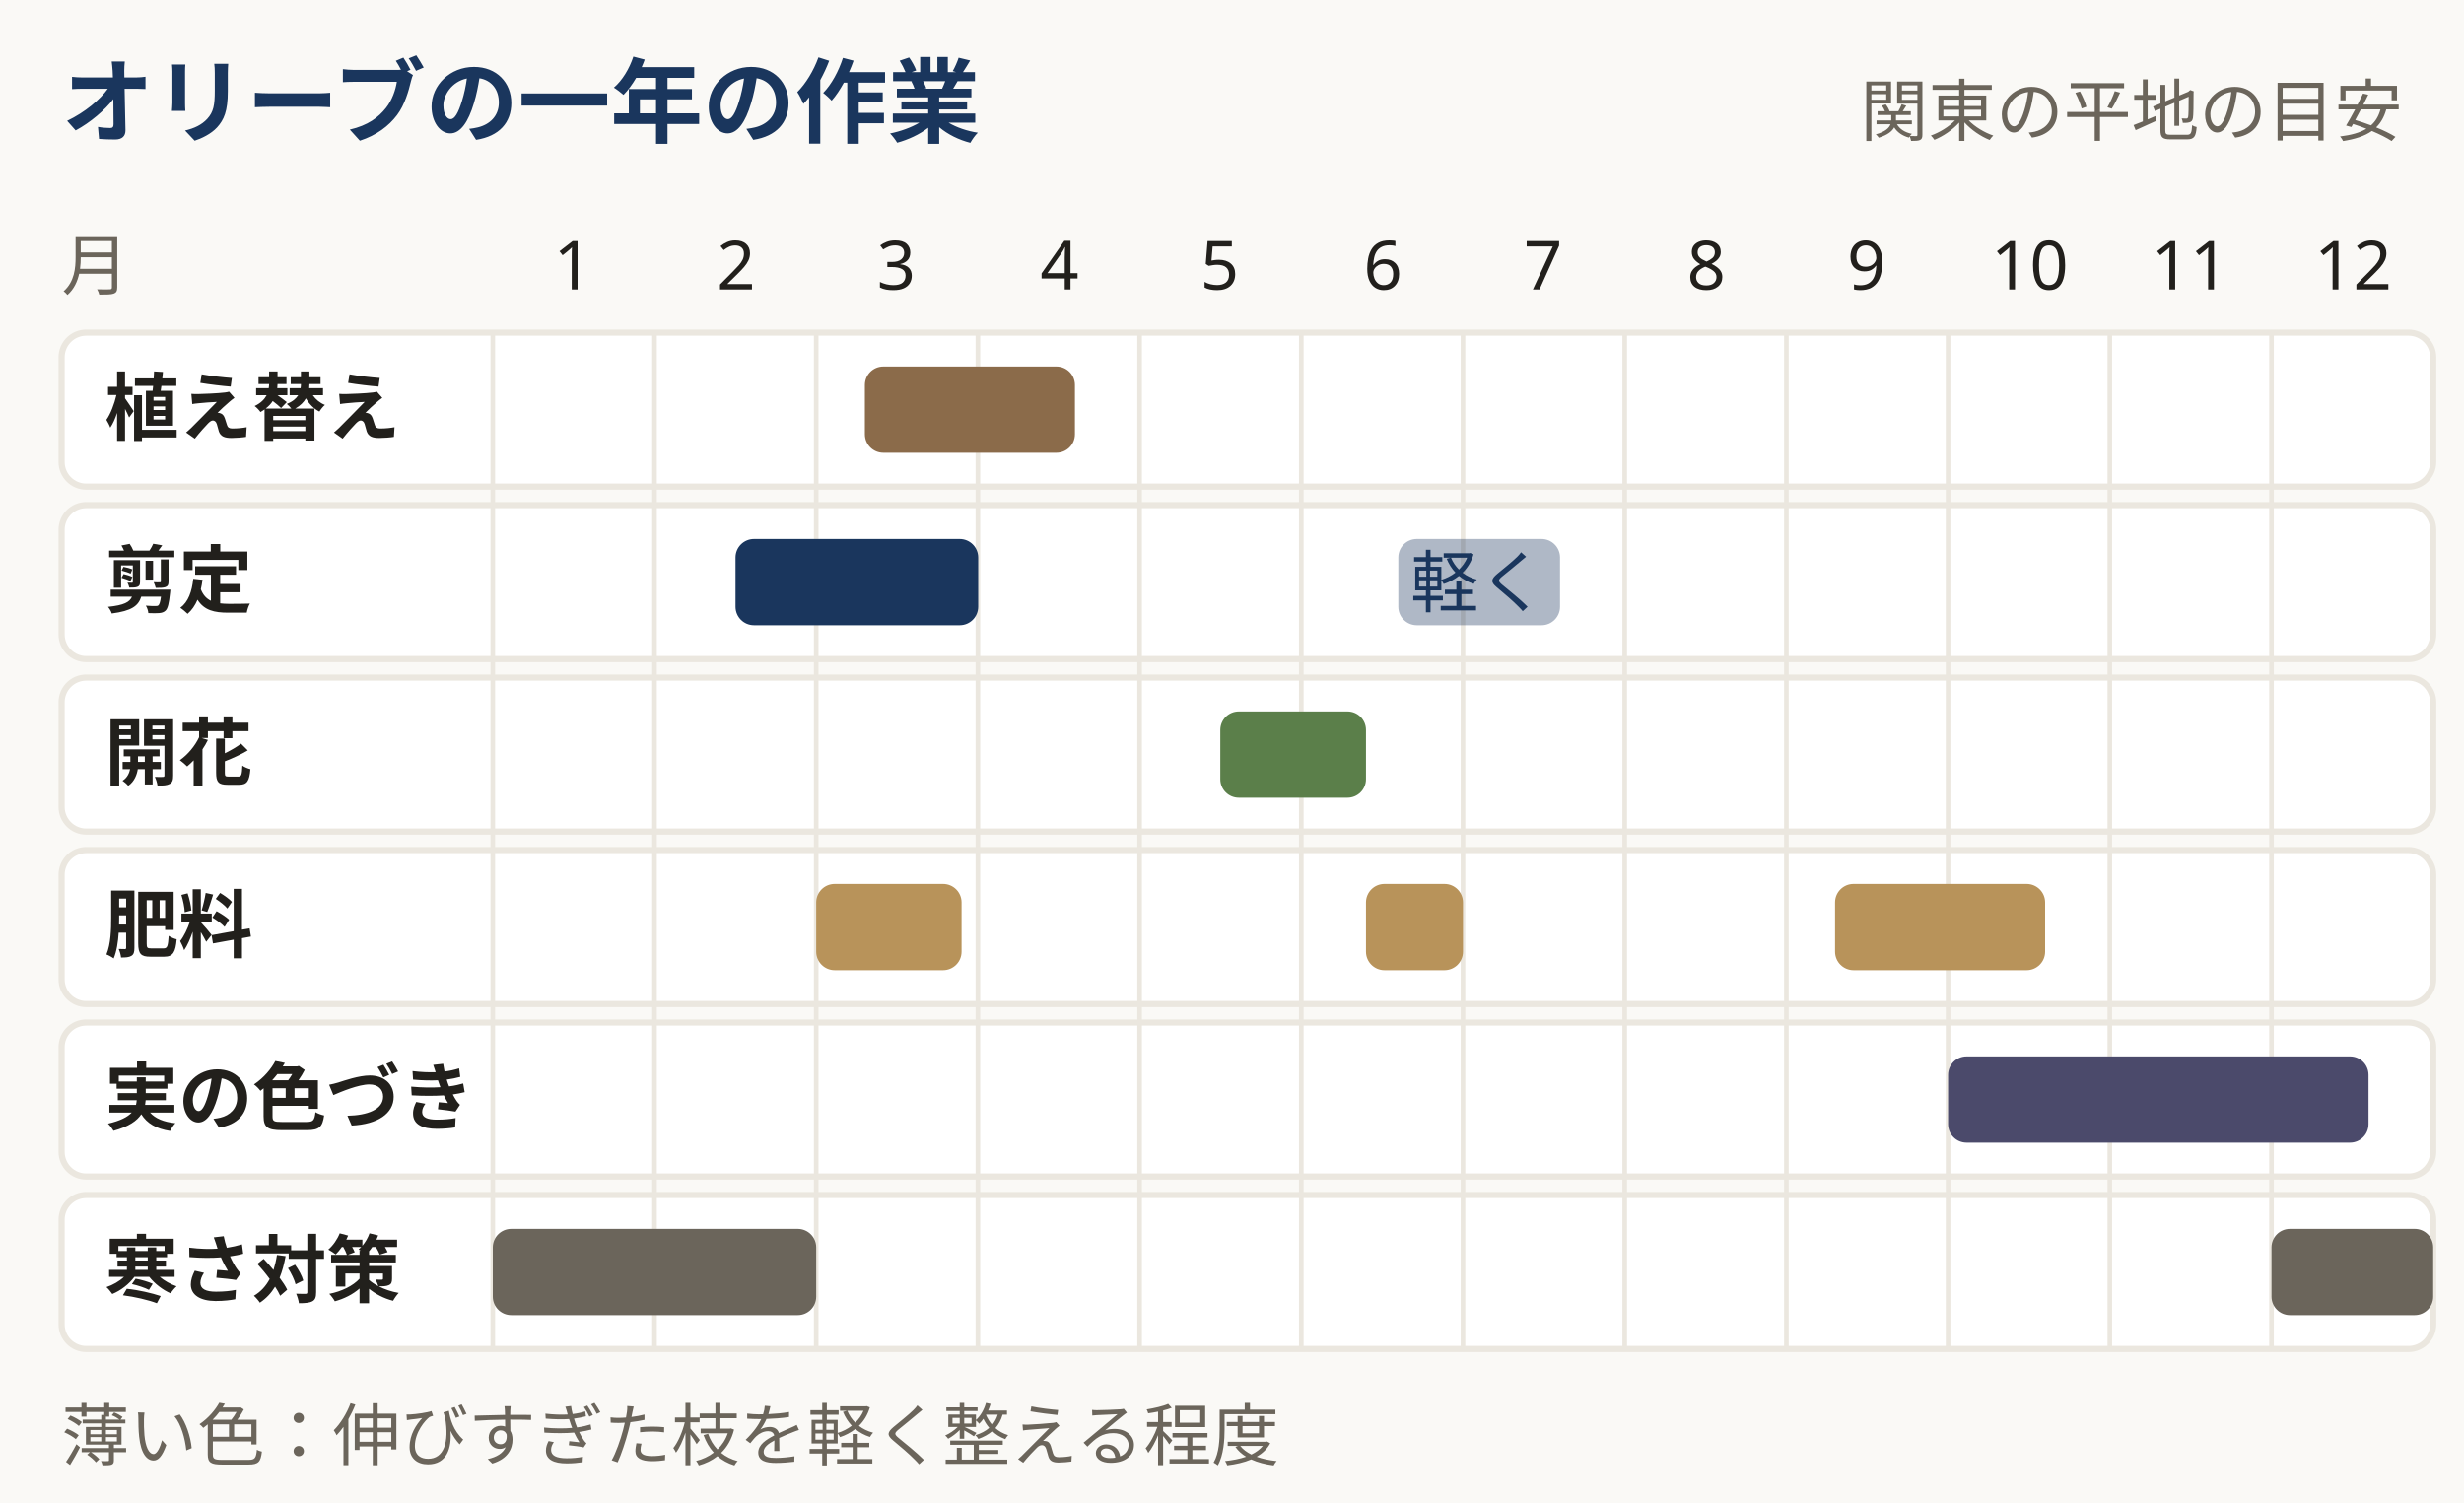
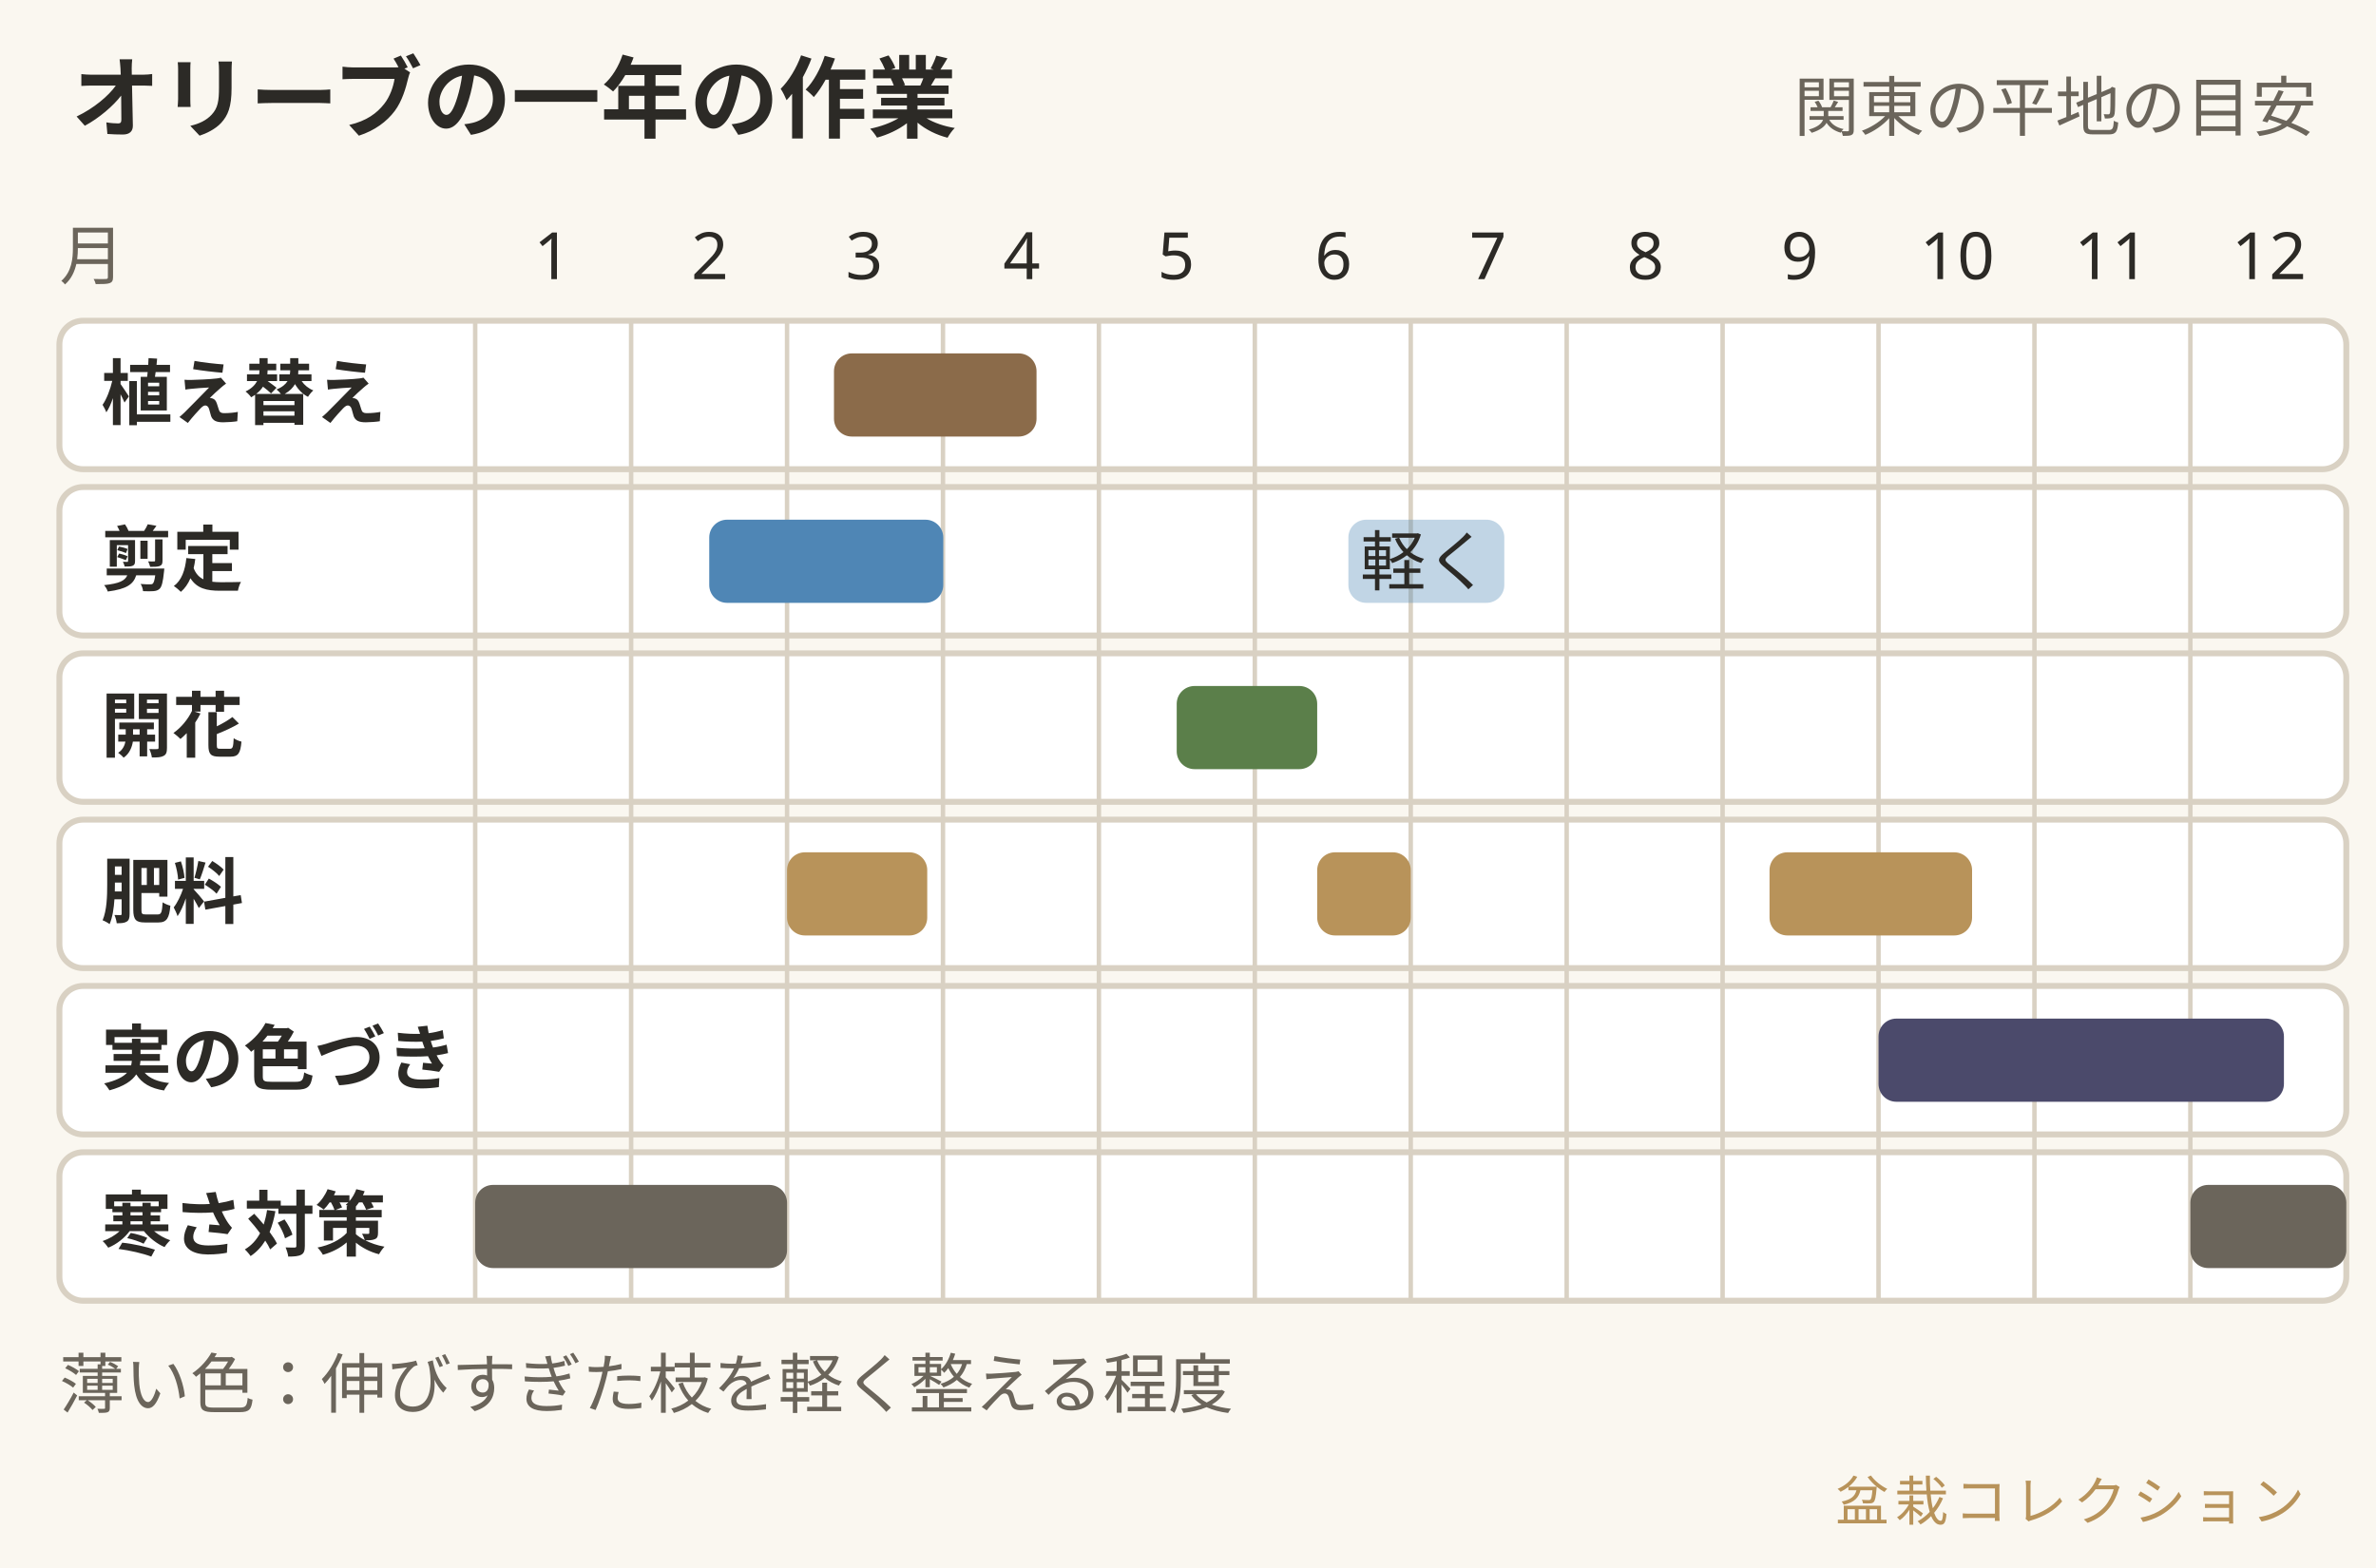
- <svg xmlns="http://www.w3.org/2000/svg" viewBox="0 0 800 488" font-family="'Hiragino Sans','Noto Sans JP',sans-serif">
-   <rect width="800" height="488" fill="#faf9f6" />
-   <text x="20" y="44" font-size="30" font-weight="700" fill="#1a365d">オリーブの一年の作業</text>
+ <svg xmlns="http://www.w3.org/2000/svg" viewBox="0 0 800 528" data-restyled="1" font-family="'Hiragino Sans','Noto Sans JP',sans-serif">
+   <rect width="800" height="528" fill="#faf7f0" />
+   <text x="24" y="44" font-size="30" font-weight="700" fill="#2c2a26">オリーブの一年の作業</text>
  <text x="780" y="44" font-size="22" text-anchor="end" fill="#6b655b">関東の平地の目安</text>
-   <g font-size="22" fill="#22201c" text-anchor="middle">
+   <g font-size="22" fill="#2c2a26" text-anchor="middle">
    <text x="186" y="94">1</text>
    <text x="239" y="94">2</text>
    <text x="291" y="94">3</text>
    <text x="344" y="94">4</text>
    <text x="396" y="94">5</text>
    <text x="449" y="94">6</text>
    <text x="501" y="94">7</text>
    <text x="554" y="94">8</text>
    <text x="606" y="94">9</text>
    <text x="659" y="94">10</text>
    <text x="711" y="94">11</text>
    <text x="764" y="94">12</text>
  </g>
  <text x="20" y="94" font-size="22" fill="#6b655b">月</text>
-   <rect x="20" y="108" width="770" height="50" rx="8" fill="#fff" stroke="#ebe7df" stroke-width="2" />
-   <rect x="20" y="164" width="770" height="50" rx="8" fill="#fff" stroke="#ebe7df" stroke-width="2" />
-   <rect x="20" y="220" width="770" height="50" rx="8" fill="#fff" stroke="#ebe7df" stroke-width="2" />
-   <rect x="20" y="276" width="770" height="50" rx="8" fill="#fff" stroke="#ebe7df" stroke-width="2" />
-   <rect x="20" y="332" width="770" height="50" rx="8" fill="#fff" stroke="#ebe7df" stroke-width="2" />
-   <rect x="20" y="388" width="770" height="50" rx="8" fill="#fff" stroke="#ebe7df" stroke-width="2" />
-   <g stroke="#ebe7df" stroke-width="1.5">
+   <rect x="20" y="108" width="770" height="50" rx="8" fill="#fff" stroke="#d9d1c3" stroke-width="2" />
+   <rect x="20" y="164" width="770" height="50" rx="8" fill="#fff" stroke="#d9d1c3" stroke-width="2" />
+   <rect x="20" y="220" width="770" height="50" rx="8" fill="#fff" stroke="#d9d1c3" stroke-width="2" />
+   <rect x="20" y="276" width="770" height="50" rx="8" fill="#fff" stroke="#d9d1c3" stroke-width="2" />
+   <rect x="20" y="332" width="770" height="50" rx="8" fill="#fff" stroke="#d9d1c3" stroke-width="2" />
+   <rect x="20" y="388" width="770" height="50" rx="8" fill="#fff" stroke="#d9d1c3" stroke-width="2" />
+   <g stroke="#d9d1c3" stroke-width="1.5">
    <line x1="160.0" y1="108" x2="160.0" y2="438" />
    <line x1="212.5" y1="108" x2="212.5" y2="438" />
    <line x1="265.0" y1="108" x2="265.0" y2="438" />
    <line x1="317.5" y1="108" x2="317.5" y2="438" />
    <line x1="370.0" y1="108" x2="370.0" y2="438" />
    <line x1="422.5" y1="108" x2="422.5" y2="438" />
    <line x1="475.0" y1="108" x2="475.0" y2="438" />
    <line x1="527.5" y1="108" x2="527.5" y2="438" />
    <line x1="580.0" y1="108" x2="580.0" y2="438" />
    <line x1="632.5" y1="108" x2="632.5" y2="438" />
    <line x1="685.0" y1="108" x2="685.0" y2="438" />
    <line x1="737.5" y1="108" x2="737.5" y2="438" />
  </g>
-   <text x="34" y="141" font-size="24" font-weight="700" fill="#22201c">植え替え</text>
+   <text x="34" y="141" font-size="24" font-weight="700" fill="#2c2a26">植え替え</text>
  <rect x="280.8" y="119" width="68.2" height="28" rx="6" fill="#8b6b4a" />
-   <text x="34" y="197" font-size="24" font-weight="700" fill="#22201c">剪定</text>
-   <rect x="238.8" y="175" width="78.8" height="28" rx="6" fill="#1a365d" />
-   <rect x="454.0" y="175" width="52.5" height="28" rx="6" fill="#1a365d" fill-opacity="0.35" />
-   <text x="480" y="197" font-size="22" text-anchor="middle" fill="#1a365d">軽く</text>
-   <text x="34" y="253" font-size="24" font-weight="700" fill="#22201c">開花</text>
+   <text x="34" y="197" font-size="24" font-weight="700" fill="#2c2a26">剪定</text>
+   <rect x="238.8" y="175" width="78.8" height="28" rx="6" fill="#4f86b5" />
+   <rect x="454.0" y="175" width="52.5" height="28" rx="6" fill="#4f86b5" fill-opacity="0.35" />
+   <text x="480" y="197" font-size="22" text-anchor="middle" fill="#2c2a26">軽く</text>
+   <text x="34" y="253" font-size="24" font-weight="700" fill="#2c2a26">開花</text>
  <rect x="396.2" y="231" width="47.3" height="28" rx="6" fill="#5b7f4a" />
-   <text x="34" y="309" font-size="24" font-weight="700" fill="#22201c">肥料</text>
+   <text x="34" y="309" font-size="24" font-weight="700" fill="#2c2a26">肥料</text>
  <rect x="265.0" y="287" width="47.2" height="28" rx="6" fill="#b8935a" />
  <rect x="443.5" y="287" width="31.5" height="28" rx="6" fill="#b8935a" />
  <rect x="595.8" y="287" width="68.2" height="28" rx="6" fill="#b8935a" />
-   <text x="34" y="365" font-size="24" font-weight="700" fill="#22201c">実の色づき</text>
+   <text x="34" y="365" font-size="24" font-weight="700" fill="#2c2a26">実の色づき</text>
  <rect x="632.5" y="343" width="136.5" height="28" rx="6" fill="#4b4a6b" />
-   <text x="34" y="421" font-size="24" font-weight="700" fill="#22201c">寒さ対策</text>
+   <text x="34" y="421" font-size="24" font-weight="700" fill="#2c2a26">寒さ対策</text>
  <rect x="160.0" y="399" width="105.0" height="28" rx="6" fill="#6b655b" />
  <rect x="737.5" y="399" width="52.5" height="28" rx="6" fill="#6b655b" />
  <text x="20" y="474" font-size="22" fill="#6b655b">薄い色：伸びすぎた枝を軽く整える程度</text>
+   <text x="776" y="512" font-size="18" font-weight="500" fill="#b8935a" text-anchor="end" letter-spacing="2">盆栽コレクション</text>
</svg>
